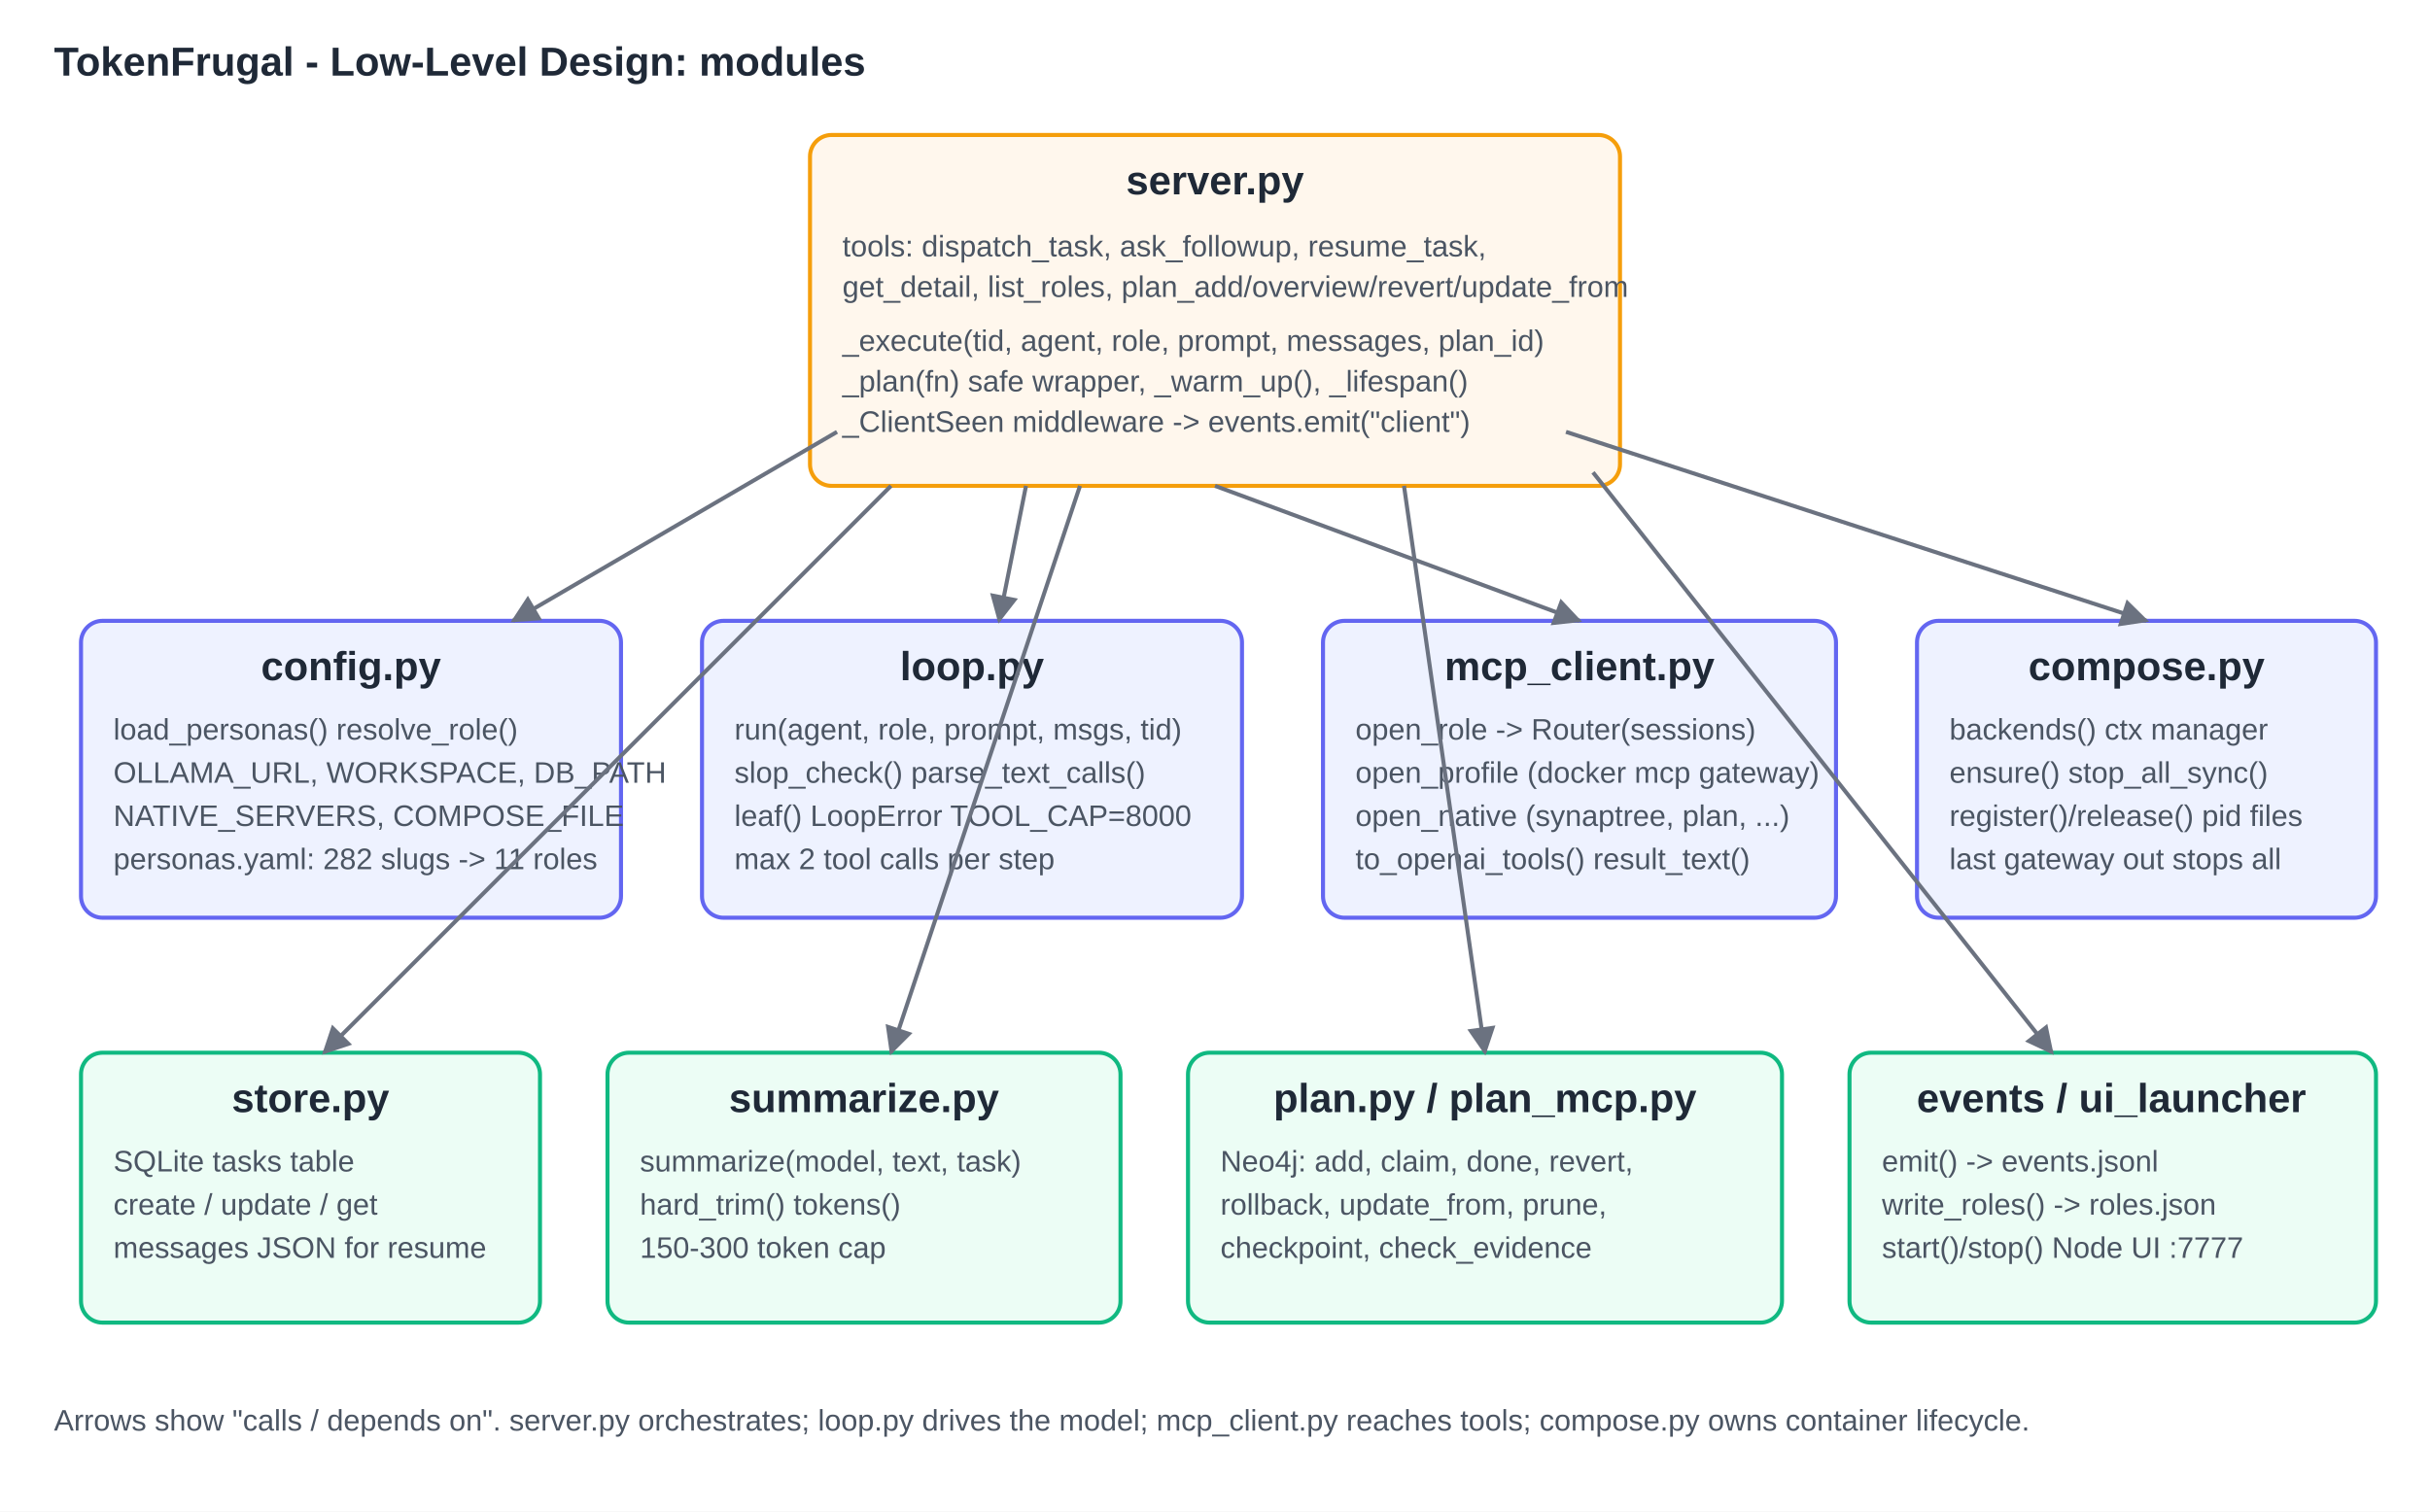
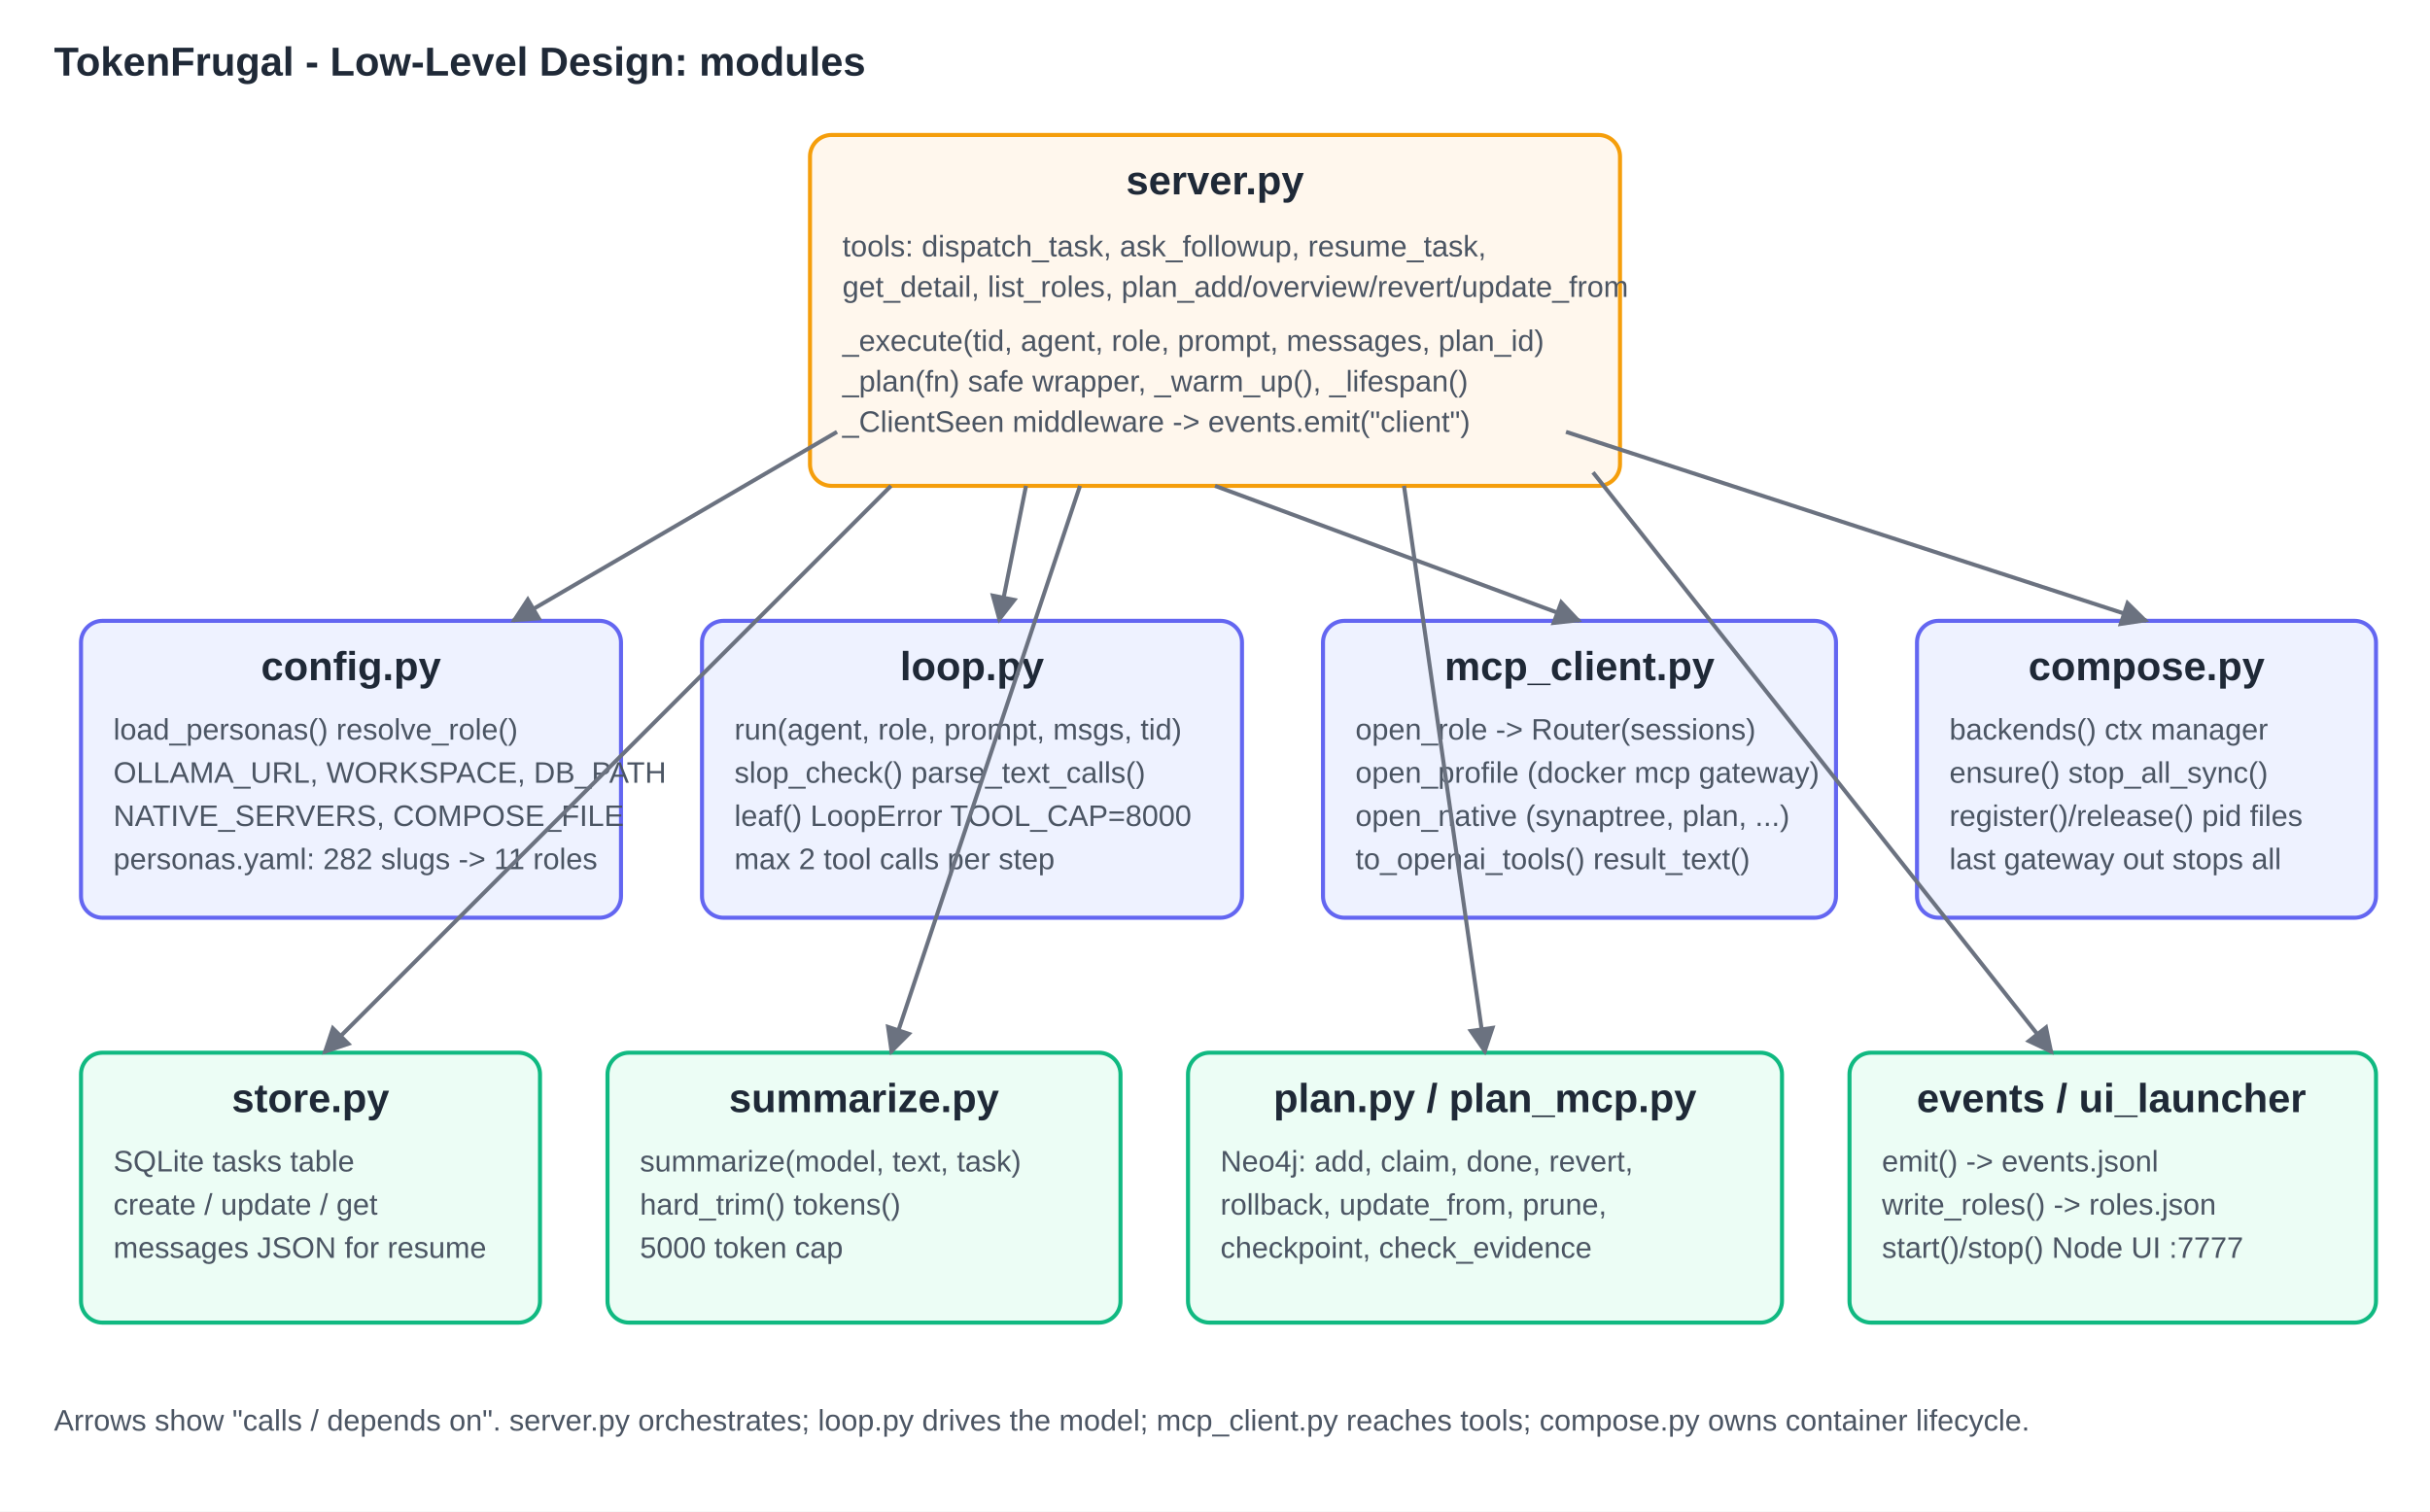
<svg xmlns="http://www.w3.org/2000/svg" viewBox="0 0 900 560" width="900" height="560">
  <style>text{font-family:Segoe UI,Arial,sans-serif;font-size:13px;fill:#1f2937}.t{font-size:15px;font-weight:600}.s{font-size:11px;fill:#4b5563}.b{fill:#eef2ff;stroke:#6366f1;stroke-width:1.5}.g{fill:#ecfdf5;stroke:#10b981;stroke-width:1.5}.o{fill:#fff7ed;stroke:#f59e0b;stroke-width:1.5}.l{stroke:#6b7280;stroke-width:1.5;fill:none;marker-end:url(#a)}</style>
  <defs>
    <marker id="a" viewBox="0 0 10 10" refX="9" refY="5" markerWidth="7" markerHeight="7" orient="auto">
      <path d="M0 0L10 5L0 10z" fill="#6b7280" />
    </marker>
  </defs>
  <rect width="100%" height="100%" fill="#fff" />
  <text x="20" y="28" class="t">TokenFrugal - Low-Level Design: modules</text>
  <rect x="300" y="50" width="300" height="130" rx="8" class="o" />
  <text x="450" y="72" text-anchor="middle" class="t">server.py</text>
  <text x="312" y="95" class="s">tools: dispatch_task, ask_followup, resume_task,</text>
  <text x="312" y="110" class="s">get_detail, list_roles, plan_add/overview/revert/update_from</text>
  <text x="312" y="130" class="s">_execute(tid, agent, role, prompt, messages, plan_id)</text>
  <text x="312" y="145" class="s">_plan(fn) safe wrapper, _warm_up(), _lifespan()</text>
  <text x="312" y="160" class="s">_ClientSeen middleware -&gt; events.emit("client")</text>
  <rect x="30" y="230" width="200" height="110" rx="8" class="b" />
  <text x="130" y="252" text-anchor="middle" class="t">config.py</text>
  <text x="42" y="274" class="s">load_personas()  resolve_role()</text>
  <text x="42" y="290" class="s">OLLAMA_URL, WORKSPACE, DB_PATH</text>
  <text x="42" y="306" class="s">NATIVE_SERVERS, COMPOSE_FILE</text>
  <text x="42" y="322" class="s">personas.yaml: 282 slugs -&gt; 11 roles</text>
  <rect x="260" y="230" width="200" height="110" rx="8" class="b" />
  <text x="360" y="252" text-anchor="middle" class="t">loop.py</text>
  <text x="272" y="274" class="s">run(agent, role, prompt, msgs, tid)</text>
  <text x="272" y="290" class="s">slop_check()  parse_text_calls()</text>
  <text x="272" y="306" class="s">leaf()  LoopError  TOOL_CAP=8000</text>
  <text x="272" y="322" class="s">max 2 tool calls per step</text>
  <rect x="490" y="230" width="190" height="110" rx="8" class="b" />
  <text x="585" y="252" text-anchor="middle" class="t">mcp_client.py</text>
  <text x="502" y="274" class="s">open_role -&gt; Router(sessions)</text>
  <text x="502" y="290" class="s">open_profile (docker mcp gateway)</text>
  <text x="502" y="306" class="s">open_native (synaptree, plan, ...)</text>
  <text x="502" y="322" class="s">to_openai_tools()  result_text()</text>
  <rect x="710" y="230" width="170" height="110" rx="8" class="b" />
  <text x="795" y="252" text-anchor="middle" class="t">compose.py</text>
  <text x="722" y="274" class="s">backends() ctx manager</text>
  <text x="722" y="290" class="s">ensure()  stop_all_sync()</text>
  <text x="722" y="306" class="s">register()/release() pid files</text>
  <text x="722" y="322" class="s">last gateway out stops all</text>
  <rect x="30" y="390" width="170" height="100" rx="8" class="g" />
  <text x="115" y="412" text-anchor="middle" class="t">store.py</text>
  <text x="42" y="434" class="s">SQLite tasks table</text>
  <text x="42" y="450" class="s">create / update / get</text>
  <text x="42" y="466" class="s">messages JSON for resume</text>
  <rect x="225" y="390" width="190" height="100" rx="8" class="g" />
  <text x="320" y="412" text-anchor="middle" class="t">summarize.py</text>
  <text x="237" y="434" class="s">summarize(model, text, task)</text>
  <text x="237" y="450" class="s">hard_trim()  tokens()</text>
-   <text x="237" y="466" class="s">150-300 token cap</text>
+   <text x="237" y="466" class="s">5000 token cap</text>
  <rect x="440" y="390" width="220" height="100" rx="8" class="g" />
  <text x="550" y="412" text-anchor="middle" class="t">plan.py / plan_mcp.py</text>
  <text x="452" y="434" class="s">Neo4j: add, claim, done, revert,</text>
  <text x="452" y="450" class="s">rollback, update_from, prune,</text>
  <text x="452" y="466" class="s">checkpoint, check_evidence</text>
  <rect x="685" y="390" width="195" height="100" rx="8" class="g" />
  <text x="782" y="412" text-anchor="middle" class="t">events / ui_launcher</text>
  <text x="697" y="434" class="s">emit() -&gt; events.jsonl</text>
  <text x="697" y="450" class="s">write_roles() -&gt; roles.json</text>
  <text x="697" y="466" class="s">start()/stop() Node UI :7777</text>
  <path class="l" d="M380 180L370 230" />
  <path class="l" d="M310 160L190 230" />
  <path class="l" d="M450 180L585 230" />
  <path class="l" d="M580 160L795 230" />
  <path class="l" d="M330 180L120 390" />
  <path class="l" d="M400 180L330 390" />
  <path class="l" d="M520 180L550 390" />
  <path class="l" d="M590 175L760 390" />
  <text x="20" y="530" class="s">Arrows show "calls / depends on". server.py orchestrates; loop.py drives the model; mcp_client.py reaches tools; compose.py owns container lifecycle.</text>
</svg>
